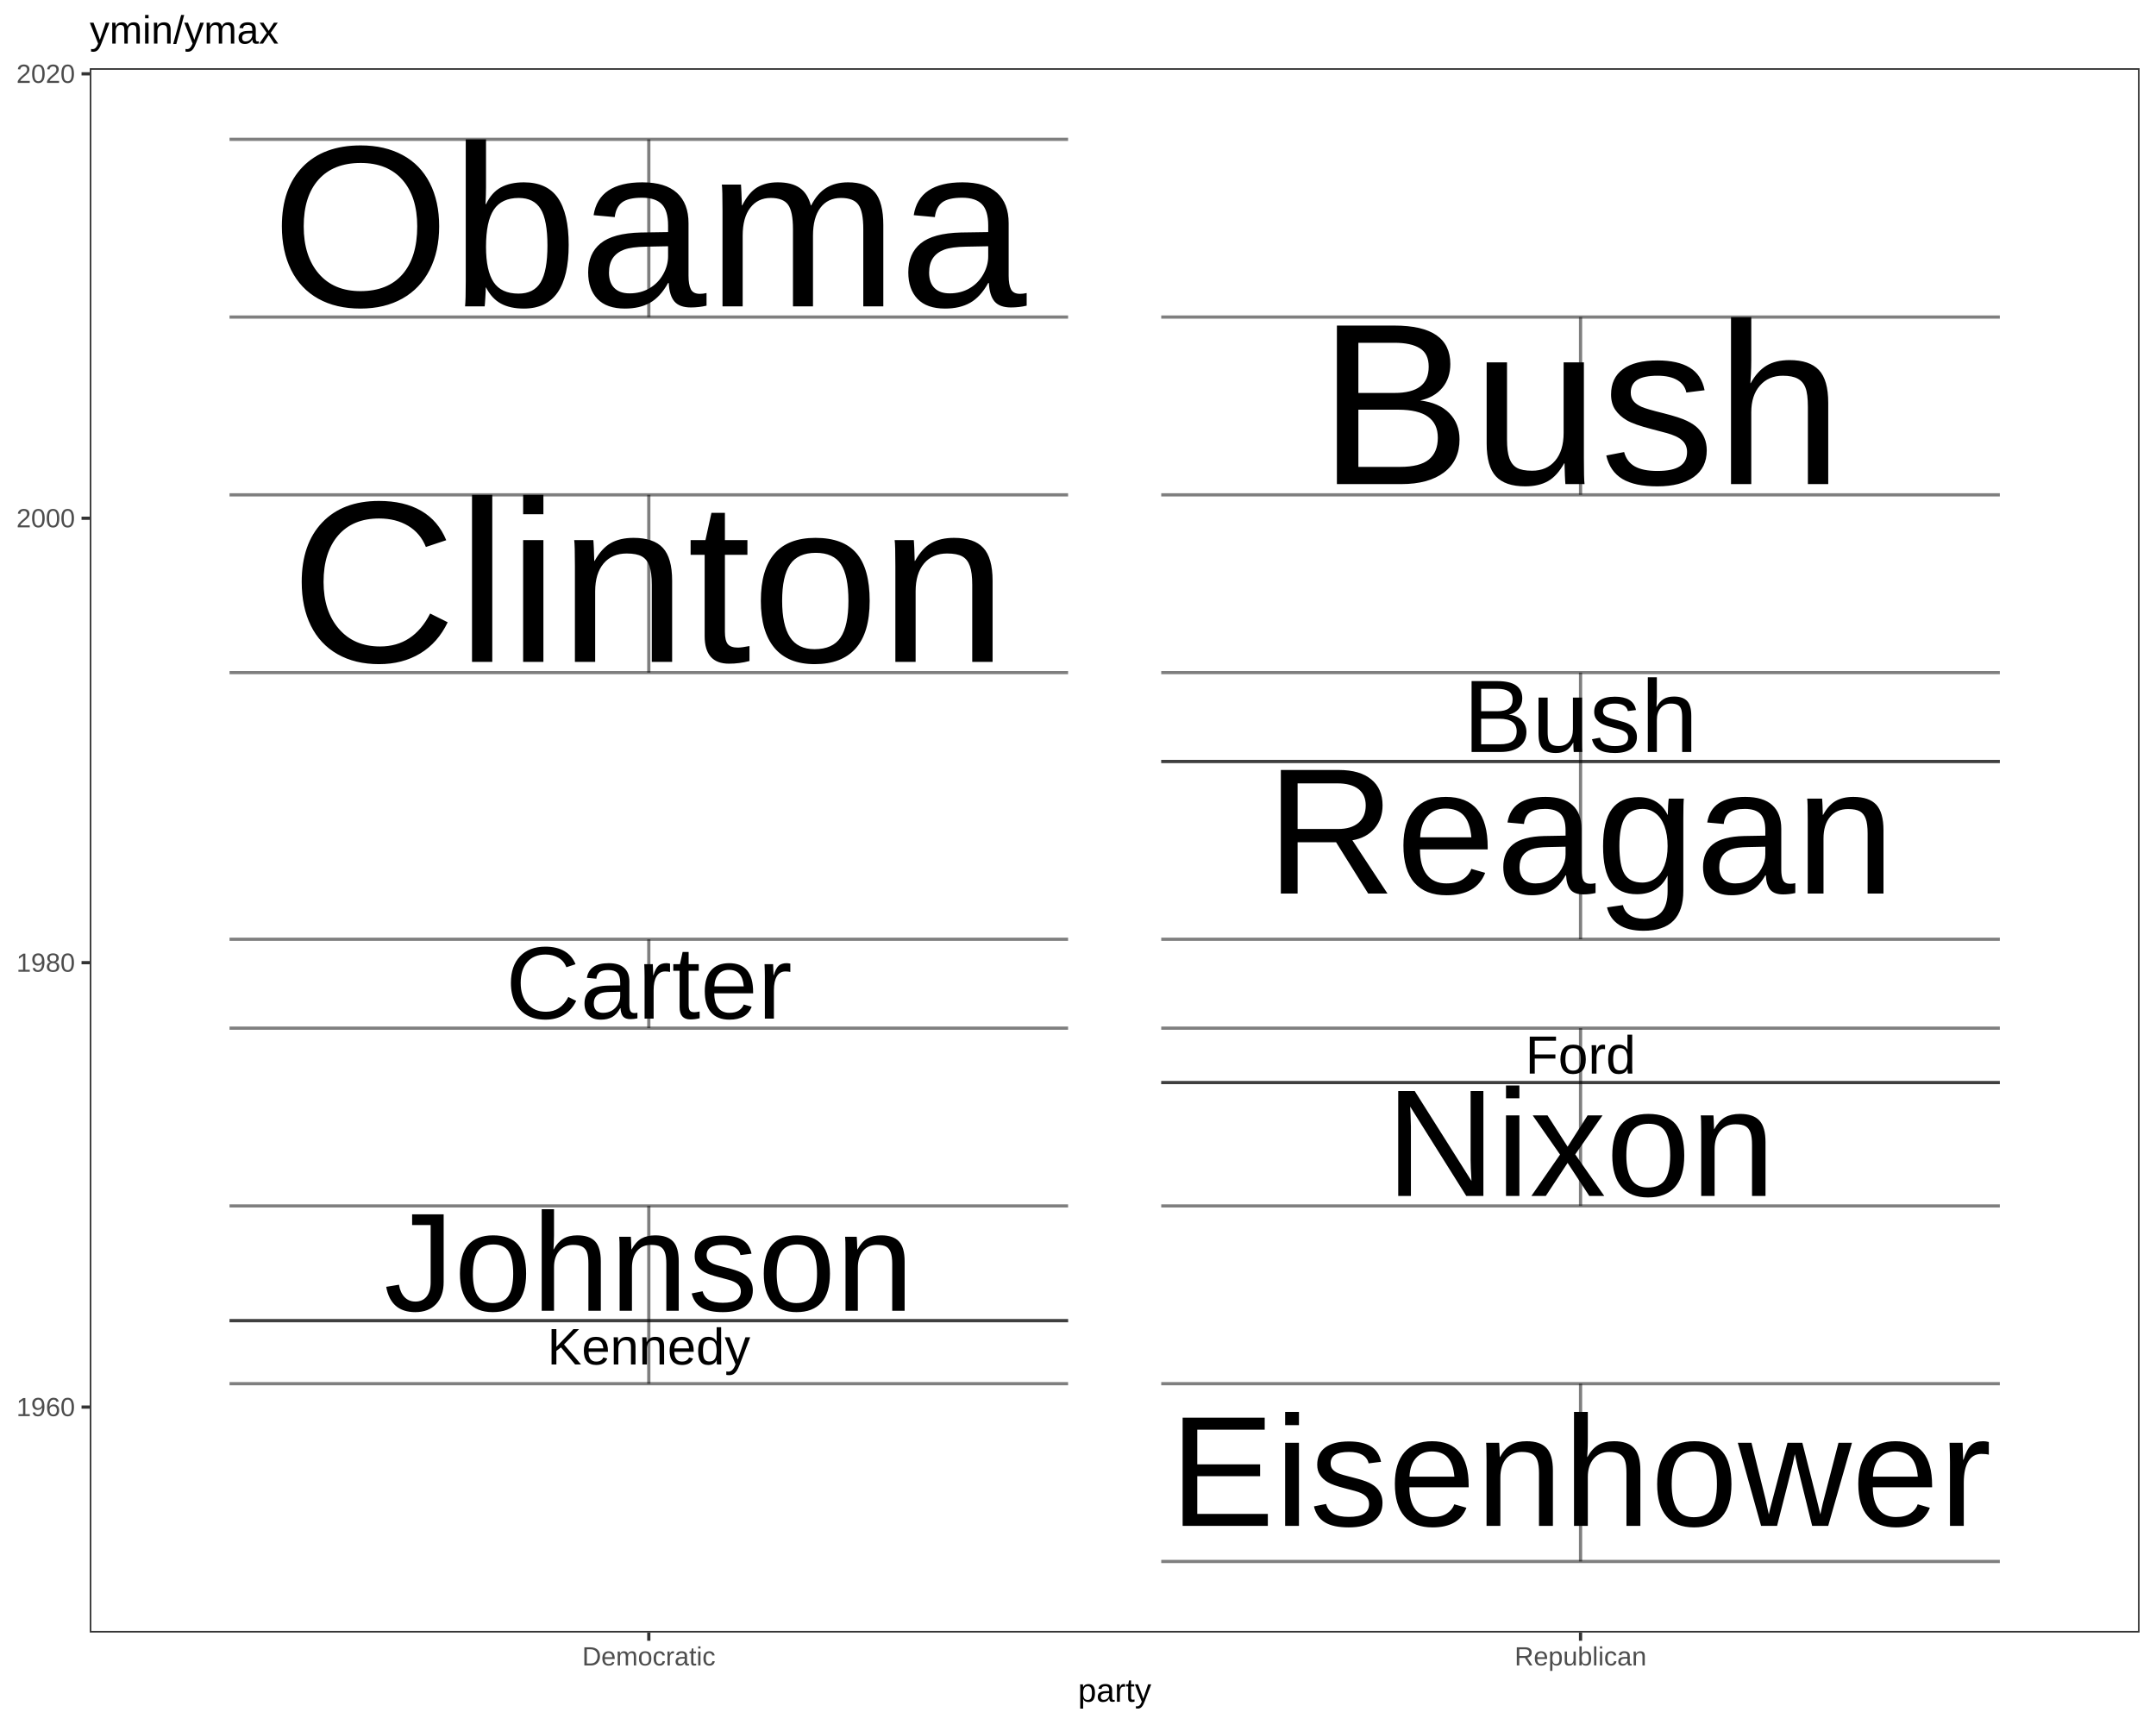
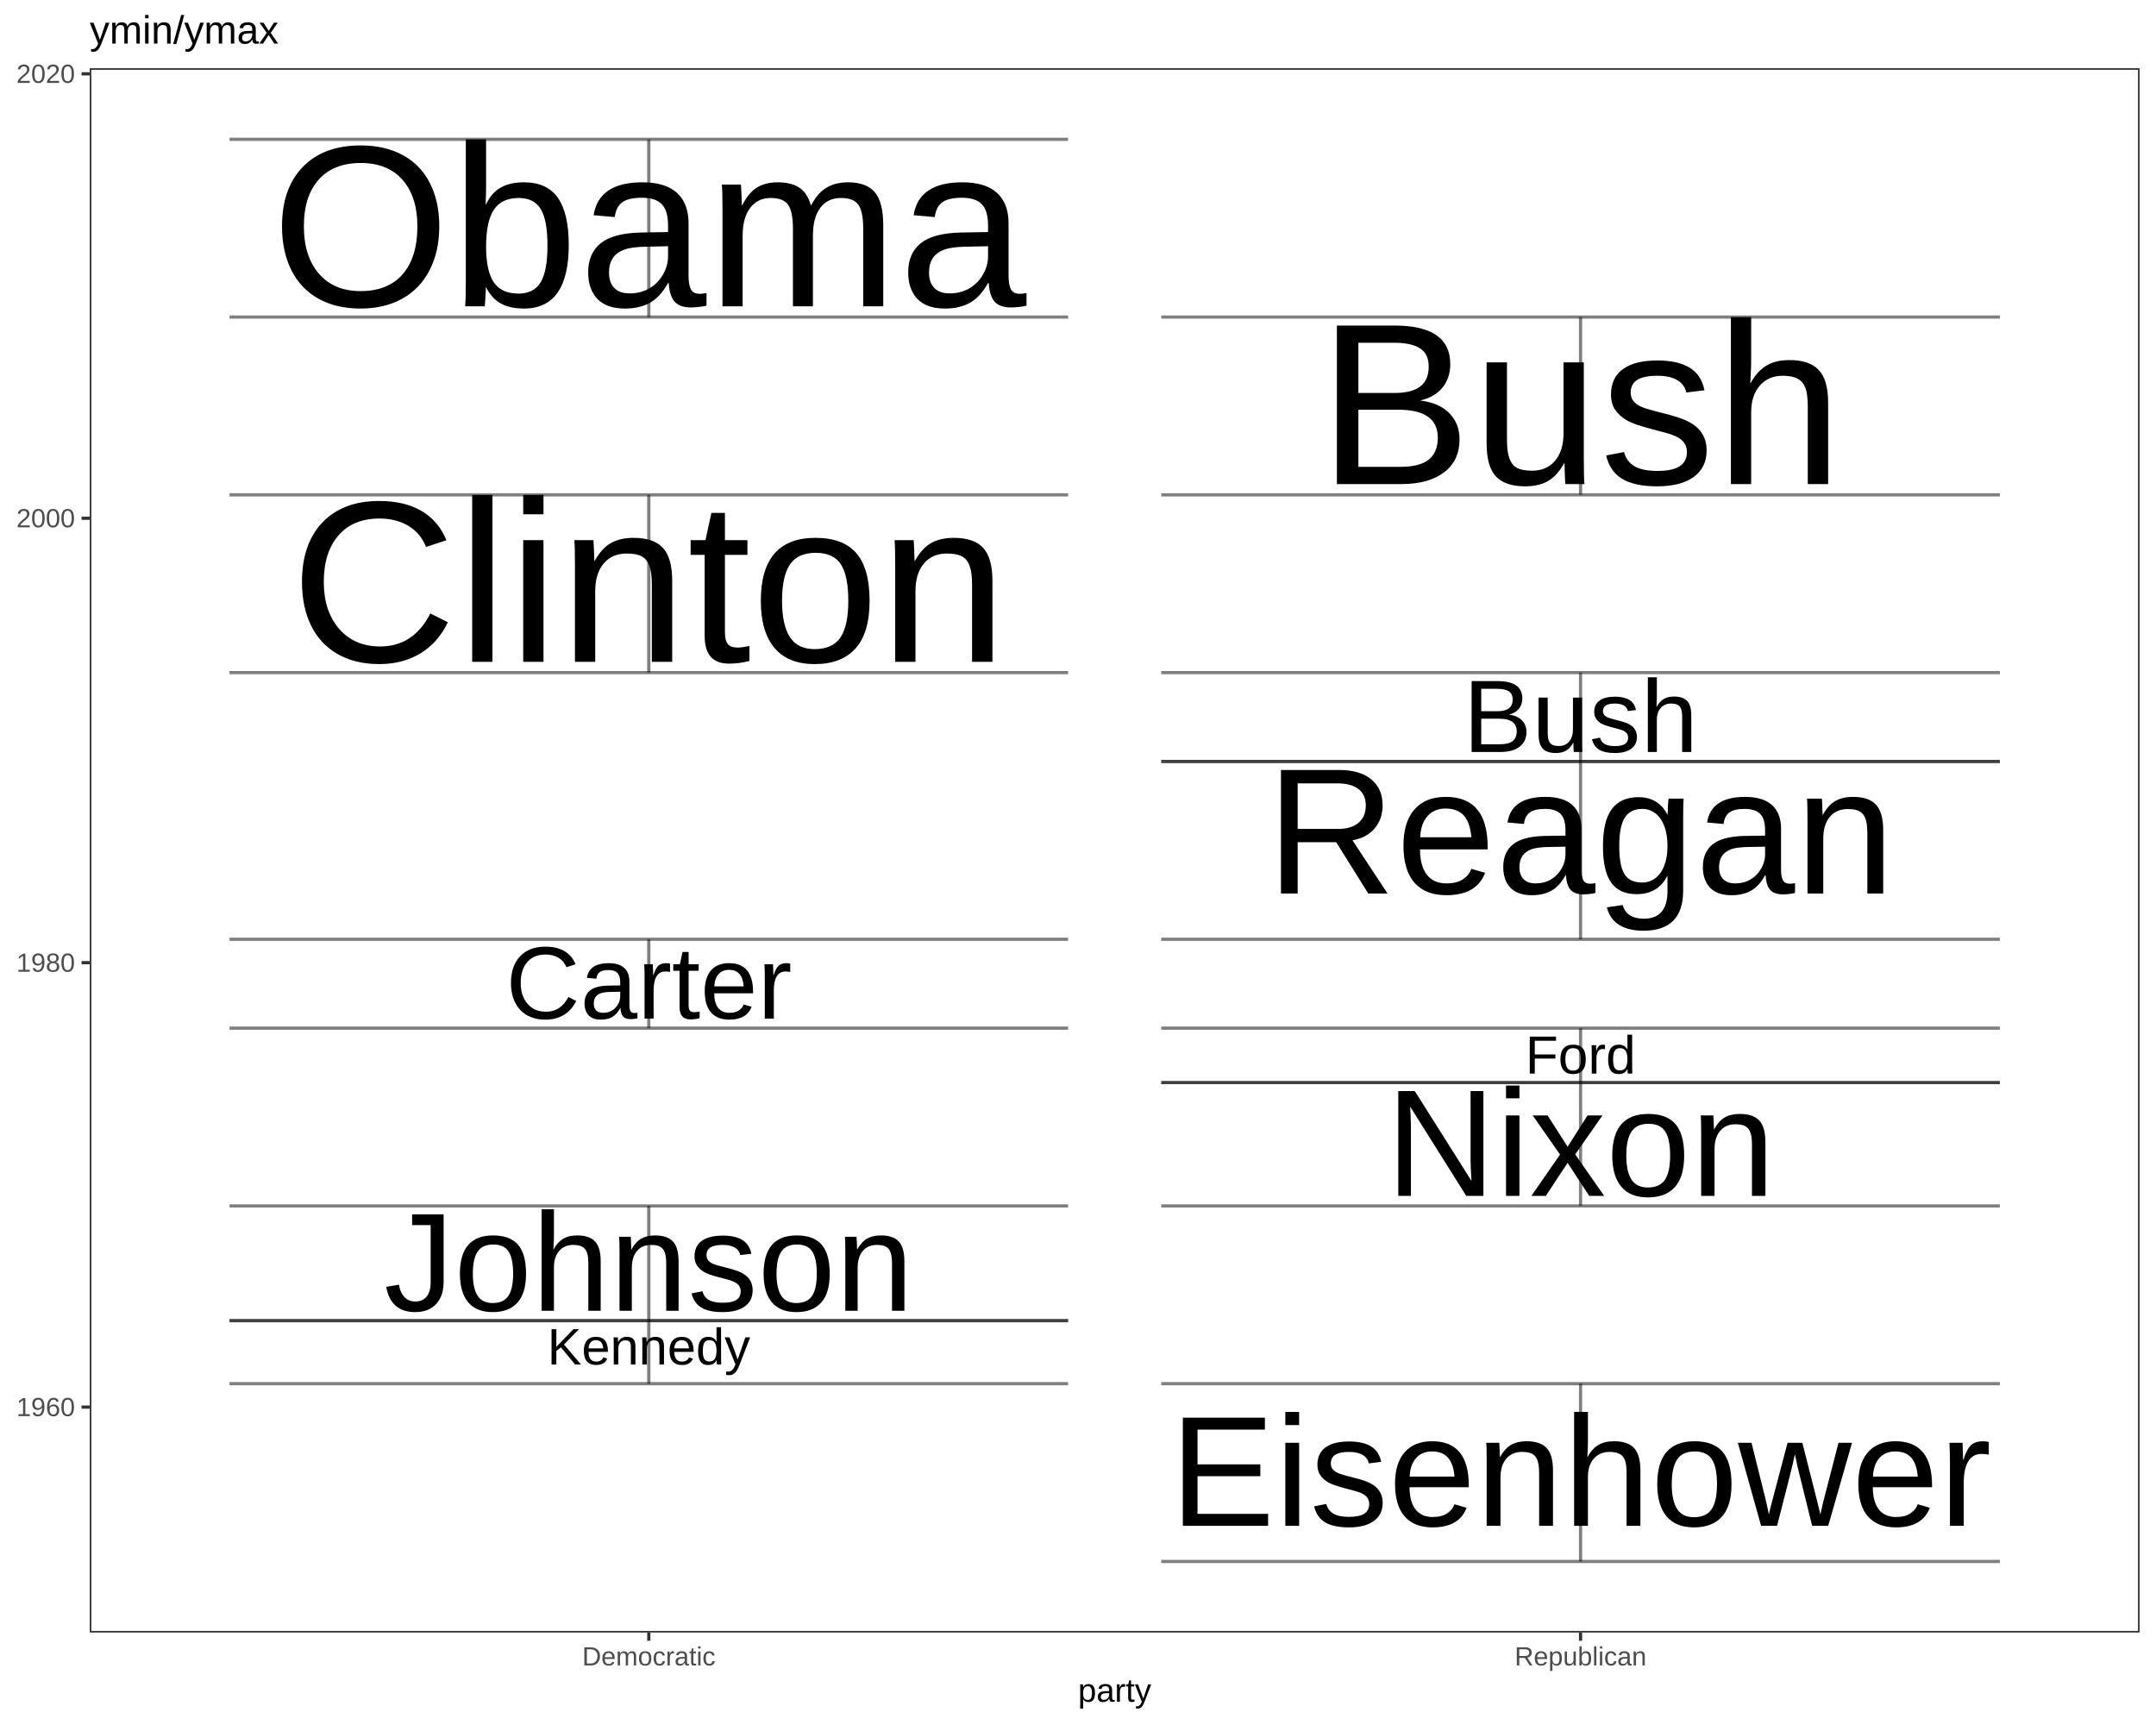
<svg xmlns="http://www.w3.org/2000/svg" viewBox="0 0 720.00 576.00">
  <defs>
    <style type="text/css">
    line, polyline, polygon, path, rect, circle {
      fill: none;
      stroke: #000000;
      stroke-linecap: round;
      stroke-linejoin: round;
      stroke-miterlimit: 10.00;
    }
  </style>
  </defs>
  <rect width="100%" height="100%" style="stroke: none; fill: #FFFFFF;" />
  <rect x="0.00" y="0.00" width="720.00" height="576.00" style="stroke-width: 1.07; stroke: #FFFFFF; fill: #FFFFFF;" />
  <defs>
    <clipPath id="cpMjkuOTd8NzE0LjUyfDU0NS4xM3wyMi43Nw==">
      <rect x="29.97" y="22.77" width="684.55" height="522.36" />
    </clipPath>
  </defs>
  <rect x="29.97" y="22.77" width="684.55" height="522.36" style="stroke-width: 1.07; stroke: none; fill: #FFFFFF;" clip-path="url(#cpMjkuOTd8NzE0LjUyfDU0NS4xM3wyMi43Nw==)" />
  <g clip-path="url(#cpMjkuOTd8NzE0LjUyfDU0NS4xM3wyMi43Nw==)">
-     <text x="390.63" y="509.51" style="font-size: 52.52px; font-family: Liberation Sans;" textLength="274.39px" lengthAdjust="spacingAndGlyphs">Eisenhower</text>
+     <text x="390.71" y="509.50" style="font-size: 52.50px; font-family: Liberation Sans;" textLength="274.23px" lengthAdjust="spacingAndGlyphs">Eisenhower</text>
  </g>
  <g clip-path="url(#cpMjkuOTd8NzE0LjUyfDU0NS4xM3wyMi43Nw==)">
-     <text x="182.79" y="455.62" style="font-size: 17.17px; font-family: Liberation Sans;" textLength="67.75px" lengthAdjust="spacingAndGlyphs">Kennedy</text>
+     <text x="182.79" y="455.62" style="font-size: 17.16px; font-family: Liberation Sans;" textLength="67.75px" lengthAdjust="spacingAndGlyphs">Kennedy</text>
  </g>
  <g clip-path="url(#cpMjkuOTd8NzE0LjUyfDU0NS4xM3wyMi43Nw==)">
-     <text x="128.24" y="437.69" style="font-size: 46.79px; font-family: Liberation Sans;" textLength="176.86px" lengthAdjust="spacingAndGlyphs">Johnson</text>
+     <text x="128.24" y="437.68" style="font-size: 46.77px; font-family: Liberation Sans;" textLength="176.86px" lengthAdjust="spacingAndGlyphs">Johnson</text>
  </g>
  <g clip-path="url(#cpMjkuOTd8NzE0LjUyfDU0NS4xM3wyMi43Nw==)">
-     <text x="462.77" y="399.34" style="font-size: 50.90px; font-family: Liberation Sans;" textLength="130.11px" lengthAdjust="spacingAndGlyphs">Nixon</text>
+     <text x="462.79" y="399.33" style="font-size: 50.88px; font-family: Liberation Sans;" textLength="130.06px" lengthAdjust="spacingAndGlyphs">Nixon</text>
  </g>
  <g clip-path="url(#cpMjkuOTd8NzE0LjUyfDU0NS4xM3wyMi43Nw==)">
-     <text x="509.40" y="358.48" style="font-size: 17.94px; font-family: Liberation Sans;" textLength="36.86px" lengthAdjust="spacingAndGlyphs">Ford</text>
+     <text x="509.40" y="358.48" style="font-size: 17.93px; font-family: Liberation Sans;" textLength="36.86px" lengthAdjust="spacingAndGlyphs">Ford</text>
  </g>
  <g clip-path="url(#cpMjkuOTd8NzE0LjUyfDU0NS4xM3wyMi43Nw==)">
-     <text x="168.87" y="340.13" style="font-size: 34.42px; font-family: Liberation Sans;" textLength="95.59px" lengthAdjust="spacingAndGlyphs">Carter</text>
+     <text x="168.89" y="340.13" style="font-size: 34.40px; font-family: Liberation Sans;" textLength="95.55px" lengthAdjust="spacingAndGlyphs">Carter</text>
  </g>
  <g clip-path="url(#cpMjkuOTd8NzE0LjUyfDU0NS4xM3wyMi43Nw==)">
-     <text x="422.82" y="298.36" style="font-size: 59.97px; font-family: Liberation Sans;" textLength="210.02px" lengthAdjust="spacingAndGlyphs">Reagan</text>
+     <text x="422.86" y="298.34" style="font-size: 59.93px; font-family: Liberation Sans;" textLength="209.92px" lengthAdjust="spacingAndGlyphs">Reagan</text>
  </g>
  <g clip-path="url(#cpMjkuOTd8NzE0LjUyfDU0NS4xM3wyMi43Nw==)">
-     <text x="488.61" y="251.10" style="font-size: 34.41px; font-family: Liberation Sans;" textLength="78.44px" lengthAdjust="spacingAndGlyphs">Bush</text>
+     <text x="488.63" y="251.10" style="font-size: 34.40px; font-family: Liberation Sans;" textLength="78.39px" lengthAdjust="spacingAndGlyphs">Bush</text>
  </g>
  <g clip-path="url(#cpMjkuOTd8NzE0LjUyfDU0NS4xM3wyMi43Nw==)">
-     <text x="96.85" y="221.02" style="font-size: 76.98px; font-family: Liberation Sans;" textLength="239.64px" lengthAdjust="spacingAndGlyphs">Clinton</text>
+     <text x="96.94" y="221.00" style="font-size: 76.93px; font-family: Liberation Sans;" textLength="239.45px" lengthAdjust="spacingAndGlyphs">Clinton</text>
  </g>
  <g clip-path="url(#cpMjkuOTd8NzE0LjUyfDU0NS4xM3wyMi43Nw==)">
-     <text x="440.15" y="161.65" style="font-size: 76.95px; font-family: Liberation Sans;" textLength="175.34px" lengthAdjust="spacingAndGlyphs">Bush</text>
+     <text x="440.15" y="161.64" style="font-size: 76.93px; font-family: Liberation Sans;" textLength="175.34px" lengthAdjust="spacingAndGlyphs">Bush</text>
  </g>
  <g clip-path="url(#cpMjkuOTd8NzE0LjUyfDU0NS4xM3wyMi43Nw==)">
-     <text x="90.49" y="102.29" style="font-size: 76.96px; font-family: Liberation Sans;" textLength="252.36px" lengthAdjust="spacingAndGlyphs">Obama</text>
+     <text x="90.54" y="102.28" style="font-size: 76.93px; font-family: Liberation Sans;" textLength="252.25px" lengthAdjust="spacingAndGlyphs">Obama</text>
  </g>
  <polyline points="387.80,462.03 667.85,462.03 " style="stroke-width: 1.07; stroke: #000000; stroke-opacity: 0.50; stroke-linecap: butt;" clip-path="url(#cpMjkuOTd8NzE0LjUyfDU0NS4xM3wyMi43Nw==)" />
  <polyline points="527.83,462.03 527.83,521.39 " style="stroke-width: 1.07; stroke: #000000; stroke-opacity: 0.50; stroke-linecap: butt;" clip-path="url(#cpMjkuOTd8NzE0LjUyfDU0NS4xM3wyMi43Nw==)" />
  <polyline points="387.80,521.39 667.85,521.39 " style="stroke-width: 1.07; stroke: #000000; stroke-opacity: 0.50; stroke-linecap: butt;" clip-path="url(#cpMjkuOTd8NzE0LjUyfDU0NS4xM3wyMi43Nw==)" />
  <polyline points="76.65,440.98 356.69,440.98 " style="stroke-width: 1.07; stroke: #000000; stroke-opacity: 0.50; stroke-linecap: butt;" clip-path="url(#cpMjkuOTd8NzE0LjUyfDU0NS4xM3wyMi43Nw==)" />
  <polyline points="216.67,440.98 216.67,462.03 " style="stroke-width: 1.07; stroke: #000000; stroke-opacity: 0.50; stroke-linecap: butt;" clip-path="url(#cpMjkuOTd8NzE0LjUyfDU0NS4xM3wyMi43Nw==)" />
  <polyline points="76.65,462.03 356.69,462.03 " style="stroke-width: 1.07; stroke: #000000; stroke-opacity: 0.50; stroke-linecap: butt;" clip-path="url(#cpMjkuOTd8NzE0LjUyfDU0NS4xM3wyMi43Nw==)" />
  <polyline points="76.65,402.67 356.69,402.67 " style="stroke-width: 1.07; stroke: #000000; stroke-opacity: 0.50; stroke-linecap: butt;" clip-path="url(#cpMjkuOTd8NzE0LjUyfDU0NS4xM3wyMi43Nw==)" />
  <polyline points="216.67,402.67 216.67,440.98 " style="stroke-width: 1.07; stroke: #000000; stroke-opacity: 0.50; stroke-linecap: butt;" clip-path="url(#cpMjkuOTd8NzE0LjUyfDU0NS4xM3wyMi43Nw==)" />
  <polyline points="76.65,440.98 356.69,440.98 " style="stroke-width: 1.07; stroke: #000000; stroke-opacity: 0.50; stroke-linecap: butt;" clip-path="url(#cpMjkuOTd8NzE0LjUyfDU0NS4xM3wyMi43Nw==)" />
  <polyline points="387.80,361.49 667.85,361.49 " style="stroke-width: 1.07; stroke: #000000; stroke-opacity: 0.50; stroke-linecap: butt;" clip-path="url(#cpMjkuOTd8NzE0LjUyfDU0NS4xM3wyMi43Nw==)" />
  <polyline points="527.83,361.49 527.83,402.67 " style="stroke-width: 1.07; stroke: #000000; stroke-opacity: 0.50; stroke-linecap: butt;" clip-path="url(#cpMjkuOTd8NzE0LjUyfDU0NS4xM3wyMi43Nw==)" />
  <polyline points="387.80,402.67 667.85,402.67 " style="stroke-width: 1.07; stroke: #000000; stroke-opacity: 0.50; stroke-linecap: butt;" clip-path="url(#cpMjkuOTd8NzE0LjUyfDU0NS4xM3wyMi43Nw==)" />
  <polyline points="387.80,343.31 667.85,343.31 " style="stroke-width: 1.07; stroke: #000000; stroke-opacity: 0.50; stroke-linecap: butt;" clip-path="url(#cpMjkuOTd8NzE0LjUyfDU0NS4xM3wyMi43Nw==)" />
  <polyline points="527.83,343.31 527.83,361.49 " style="stroke-width: 1.07; stroke: #000000; stroke-opacity: 0.50; stroke-linecap: butt;" clip-path="url(#cpMjkuOTd8NzE0LjUyfDU0NS4xM3wyMi43Nw==)" />
  <polyline points="387.80,361.49 667.85,361.49 " style="stroke-width: 1.07; stroke: #000000; stroke-opacity: 0.50; stroke-linecap: butt;" clip-path="url(#cpMjkuOTd8NzE0LjUyfDU0NS4xM3wyMi43Nw==)" />
  <polyline points="76.65,313.63 356.69,313.63 " style="stroke-width: 1.07; stroke: #000000; stroke-opacity: 0.50; stroke-linecap: butt;" clip-path="url(#cpMjkuOTd8NzE0LjUyfDU0NS4xM3wyMi43Nw==)" />
  <polyline points="216.67,313.63 216.67,343.31 " style="stroke-width: 1.07; stroke: #000000; stroke-opacity: 0.50; stroke-linecap: butt;" clip-path="url(#cpMjkuOTd8NzE0LjUyfDU0NS4xM3wyMi43Nw==)" />
  <polyline points="76.65,343.31 356.69,343.31 " style="stroke-width: 1.07; stroke: #000000; stroke-opacity: 0.50; stroke-linecap: butt;" clip-path="url(#cpMjkuOTd8NzE0LjUyfDU0NS4xM3wyMi43Nw==)" />
  <polyline points="387.80,254.27 667.85,254.27 " style="stroke-width: 1.07; stroke: #000000; stroke-opacity: 0.50; stroke-linecap: butt;" clip-path="url(#cpMjkuOTd8NzE0LjUyfDU0NS4xM3wyMi43Nw==)" />
  <polyline points="527.83,254.27 527.83,313.63 " style="stroke-width: 1.07; stroke: #000000; stroke-opacity: 0.50; stroke-linecap: butt;" clip-path="url(#cpMjkuOTd8NzE0LjUyfDU0NS4xM3wyMi43Nw==)" />
  <polyline points="387.80,313.63 667.85,313.63 " style="stroke-width: 1.07; stroke: #000000; stroke-opacity: 0.50; stroke-linecap: butt;" clip-path="url(#cpMjkuOTd8NzE0LjUyfDU0NS4xM3wyMi43Nw==)" />
  <polyline points="387.80,224.59 667.85,224.59 " style="stroke-width: 1.07; stroke: #000000; stroke-opacity: 0.50; stroke-linecap: butt;" clip-path="url(#cpMjkuOTd8NzE0LjUyfDU0NS4xM3wyMi43Nw==)" />
  <polyline points="527.83,224.59 527.83,254.27 " style="stroke-width: 1.07; stroke: #000000; stroke-opacity: 0.50; stroke-linecap: butt;" clip-path="url(#cpMjkuOTd8NzE0LjUyfDU0NS4xM3wyMi43Nw==)" />
  <polyline points="387.80,254.27 667.85,254.27 " style="stroke-width: 1.07; stroke: #000000; stroke-opacity: 0.50; stroke-linecap: butt;" clip-path="url(#cpMjkuOTd8NzE0LjUyfDU0NS4xM3wyMi43Nw==)" />
  <polyline points="76.65,165.23 356.69,165.23 " style="stroke-width: 1.07; stroke: #000000; stroke-opacity: 0.50; stroke-linecap: butt;" clip-path="url(#cpMjkuOTd8NzE0LjUyfDU0NS4xM3wyMi43Nw==)" />
  <polyline points="216.67,165.23 216.67,224.59 " style="stroke-width: 1.07; stroke: #000000; stroke-opacity: 0.50; stroke-linecap: butt;" clip-path="url(#cpMjkuOTd8NzE0LjUyfDU0NS4xM3wyMi43Nw==)" />
  <polyline points="76.65,224.59 356.69,224.59 " style="stroke-width: 1.07; stroke: #000000; stroke-opacity: 0.50; stroke-linecap: butt;" clip-path="url(#cpMjkuOTd8NzE0LjUyfDU0NS4xM3wyMi43Nw==)" />
  <polyline points="387.80,105.87 667.85,105.87 " style="stroke-width: 1.07; stroke: #000000; stroke-opacity: 0.50; stroke-linecap: butt;" clip-path="url(#cpMjkuOTd8NzE0LjUyfDU0NS4xM3wyMi43Nw==)" />
  <polyline points="527.83,105.87 527.83,165.23 " style="stroke-width: 1.07; stroke: #000000; stroke-opacity: 0.50; stroke-linecap: butt;" clip-path="url(#cpMjkuOTd8NzE0LjUyfDU0NS4xM3wyMi43Nw==)" />
  <polyline points="387.80,165.23 667.85,165.23 " style="stroke-width: 1.07; stroke: #000000; stroke-opacity: 0.50; stroke-linecap: butt;" clip-path="url(#cpMjkuOTd8NzE0LjUyfDU0NS4xM3wyMi43Nw==)" />
  <polyline points="76.65,46.52 356.69,46.52 " style="stroke-width: 1.07; stroke: #000000; stroke-opacity: 0.50; stroke-linecap: butt;" clip-path="url(#cpMjkuOTd8NzE0LjUyfDU0NS4xM3wyMi43Nw==)" />
  <polyline points="216.67,46.52 216.67,105.87 " style="stroke-width: 1.07; stroke: #000000; stroke-opacity: 0.50; stroke-linecap: butt;" clip-path="url(#cpMjkuOTd8NzE0LjUyfDU0NS4xM3wyMi43Nw==)" />
  <polyline points="76.65,105.87 356.69,105.87 " style="stroke-width: 1.07; stroke: #000000; stroke-opacity: 0.50; stroke-linecap: butt;" clip-path="url(#cpMjkuOTd8NzE0LjUyfDU0NS4xM3wyMi43Nw==)" />
  <rect x="29.97" y="22.77" width="684.55" height="522.36" style="stroke-width: 1.07; stroke: #333333;" clip-path="url(#cpMjkuOTd8NzE0LjUyfDU0NS4xM3wyMi43Nw==)" />
  <defs>
    <clipPath id="cpMC4wMHw3MjAuMDB8NTc2LjAwfDAuMDA=">
      <rect x="0.00" y="0.00" width="720.00" height="576.00" />
    </clipPath>
  </defs>
  <g clip-path="url(#cpMC4wMHw3MjAuMDB8NTc2LjAwfDAuMDA=)">
    <text x="5.48" y="472.87" style="font-size: 8.80px; fill: #4D4D4D; font-family: Liberation Sans;" textLength="19.56px" lengthAdjust="spacingAndGlyphs">1960</text>
  </g>
  <g clip-path="url(#cpMC4wMHw3MjAuMDB8NTc2LjAwfDAuMDA=)">
    <text x="5.48" y="324.48" style="font-size: 8.80px; fill: #4D4D4D; font-family: Liberation Sans;" textLength="19.56px" lengthAdjust="spacingAndGlyphs">1980</text>
  </g>
  <g clip-path="url(#cpMC4wMHw3MjAuMDB8NTc2LjAwfDAuMDA=)">
    <text x="5.48" y="176.08" style="font-size: 8.80px; fill: #4D4D4D; font-family: Liberation Sans;" textLength="19.56px" lengthAdjust="spacingAndGlyphs">2000</text>
  </g>
  <g clip-path="url(#cpMC4wMHw3MjAuMDB8NTc2LjAwfDAuMDA=)">
    <text x="5.48" y="27.68" style="font-size: 8.80px; fill: #4D4D4D; font-family: Liberation Sans;" textLength="19.56px" lengthAdjust="spacingAndGlyphs">2020</text>
  </g>
  <polyline points="27.23,469.85 29.97,469.85 " style="stroke-width: 1.07; stroke: #333333; stroke-linecap: butt;" clip-path="url(#cpMC4wMHw3MjAuMDB8NTc2LjAwfDAuMDA=)" />
  <polyline points="27.23,321.45 29.97,321.45 " style="stroke-width: 1.07; stroke: #333333; stroke-linecap: butt;" clip-path="url(#cpMC4wMHw3MjAuMDB8NTc2LjAwfDAuMDA=)" />
  <polyline points="27.23,173.05 29.97,173.05 " style="stroke-width: 1.07; stroke: #333333; stroke-linecap: butt;" clip-path="url(#cpMC4wMHw3MjAuMDB8NTc2LjAwfDAuMDA=)" />
  <polyline points="27.23,24.66 29.97,24.66 " style="stroke-width: 1.07; stroke: #333333; stroke-linecap: butt;" clip-path="url(#cpMC4wMHw3MjAuMDB8NTc2LjAwfDAuMDA=)" />
  <polyline points="216.67,547.87 216.67,545.13 " style="stroke-width: 1.07; stroke: #333333; stroke-linecap: butt;" clip-path="url(#cpMC4wMHw3MjAuMDB8NTc2LjAwfDAuMDA=)" />
  <polyline points="527.83,547.87 527.83,545.13 " style="stroke-width: 1.07; stroke: #333333; stroke-linecap: butt;" clip-path="url(#cpMC4wMHw3MjAuMDB8NTc2LjAwfDAuMDA=)" />
  <g clip-path="url(#cpMC4wMHw3MjAuMDB8NTc2LjAwfDAuMDA=)">
    <text x="194.43" y="556.11" style="font-size: 8.80px; fill: #4D4D4D; font-family: Liberation Sans;" textLength="44.48px" lengthAdjust="spacingAndGlyphs">Democratic</text>
  </g>
  <g clip-path="url(#cpMC4wMHw3MjAuMDB8NTc2LjAwfDAuMDA=)">
    <text x="505.82" y="556.11" style="font-size: 8.80px; fill: #4D4D4D; font-family: Liberation Sans;" textLength="44.02px" lengthAdjust="spacingAndGlyphs">Republican</text>
  </g>
  <g clip-path="url(#cpMC4wMHw3MjAuMDB8NTc2LjAwfDAuMDA=)">
    <text x="360.01" y="568.24" style="font-size: 11.00px; font-family: Liberation Sans;" textLength="24.47px" lengthAdjust="spacingAndGlyphs">party</text>
  </g>
  <g clip-path="url(#cpMC4wMHw3MjAuMDB8NTc2LjAwfDAuMDA=)">
    <text x="29.97" y="14.56" style="font-size: 13.20px; font-family: Liberation Sans;" textLength="63.00px" lengthAdjust="spacingAndGlyphs">ymin/ymax</text>
  </g>
</svg>
